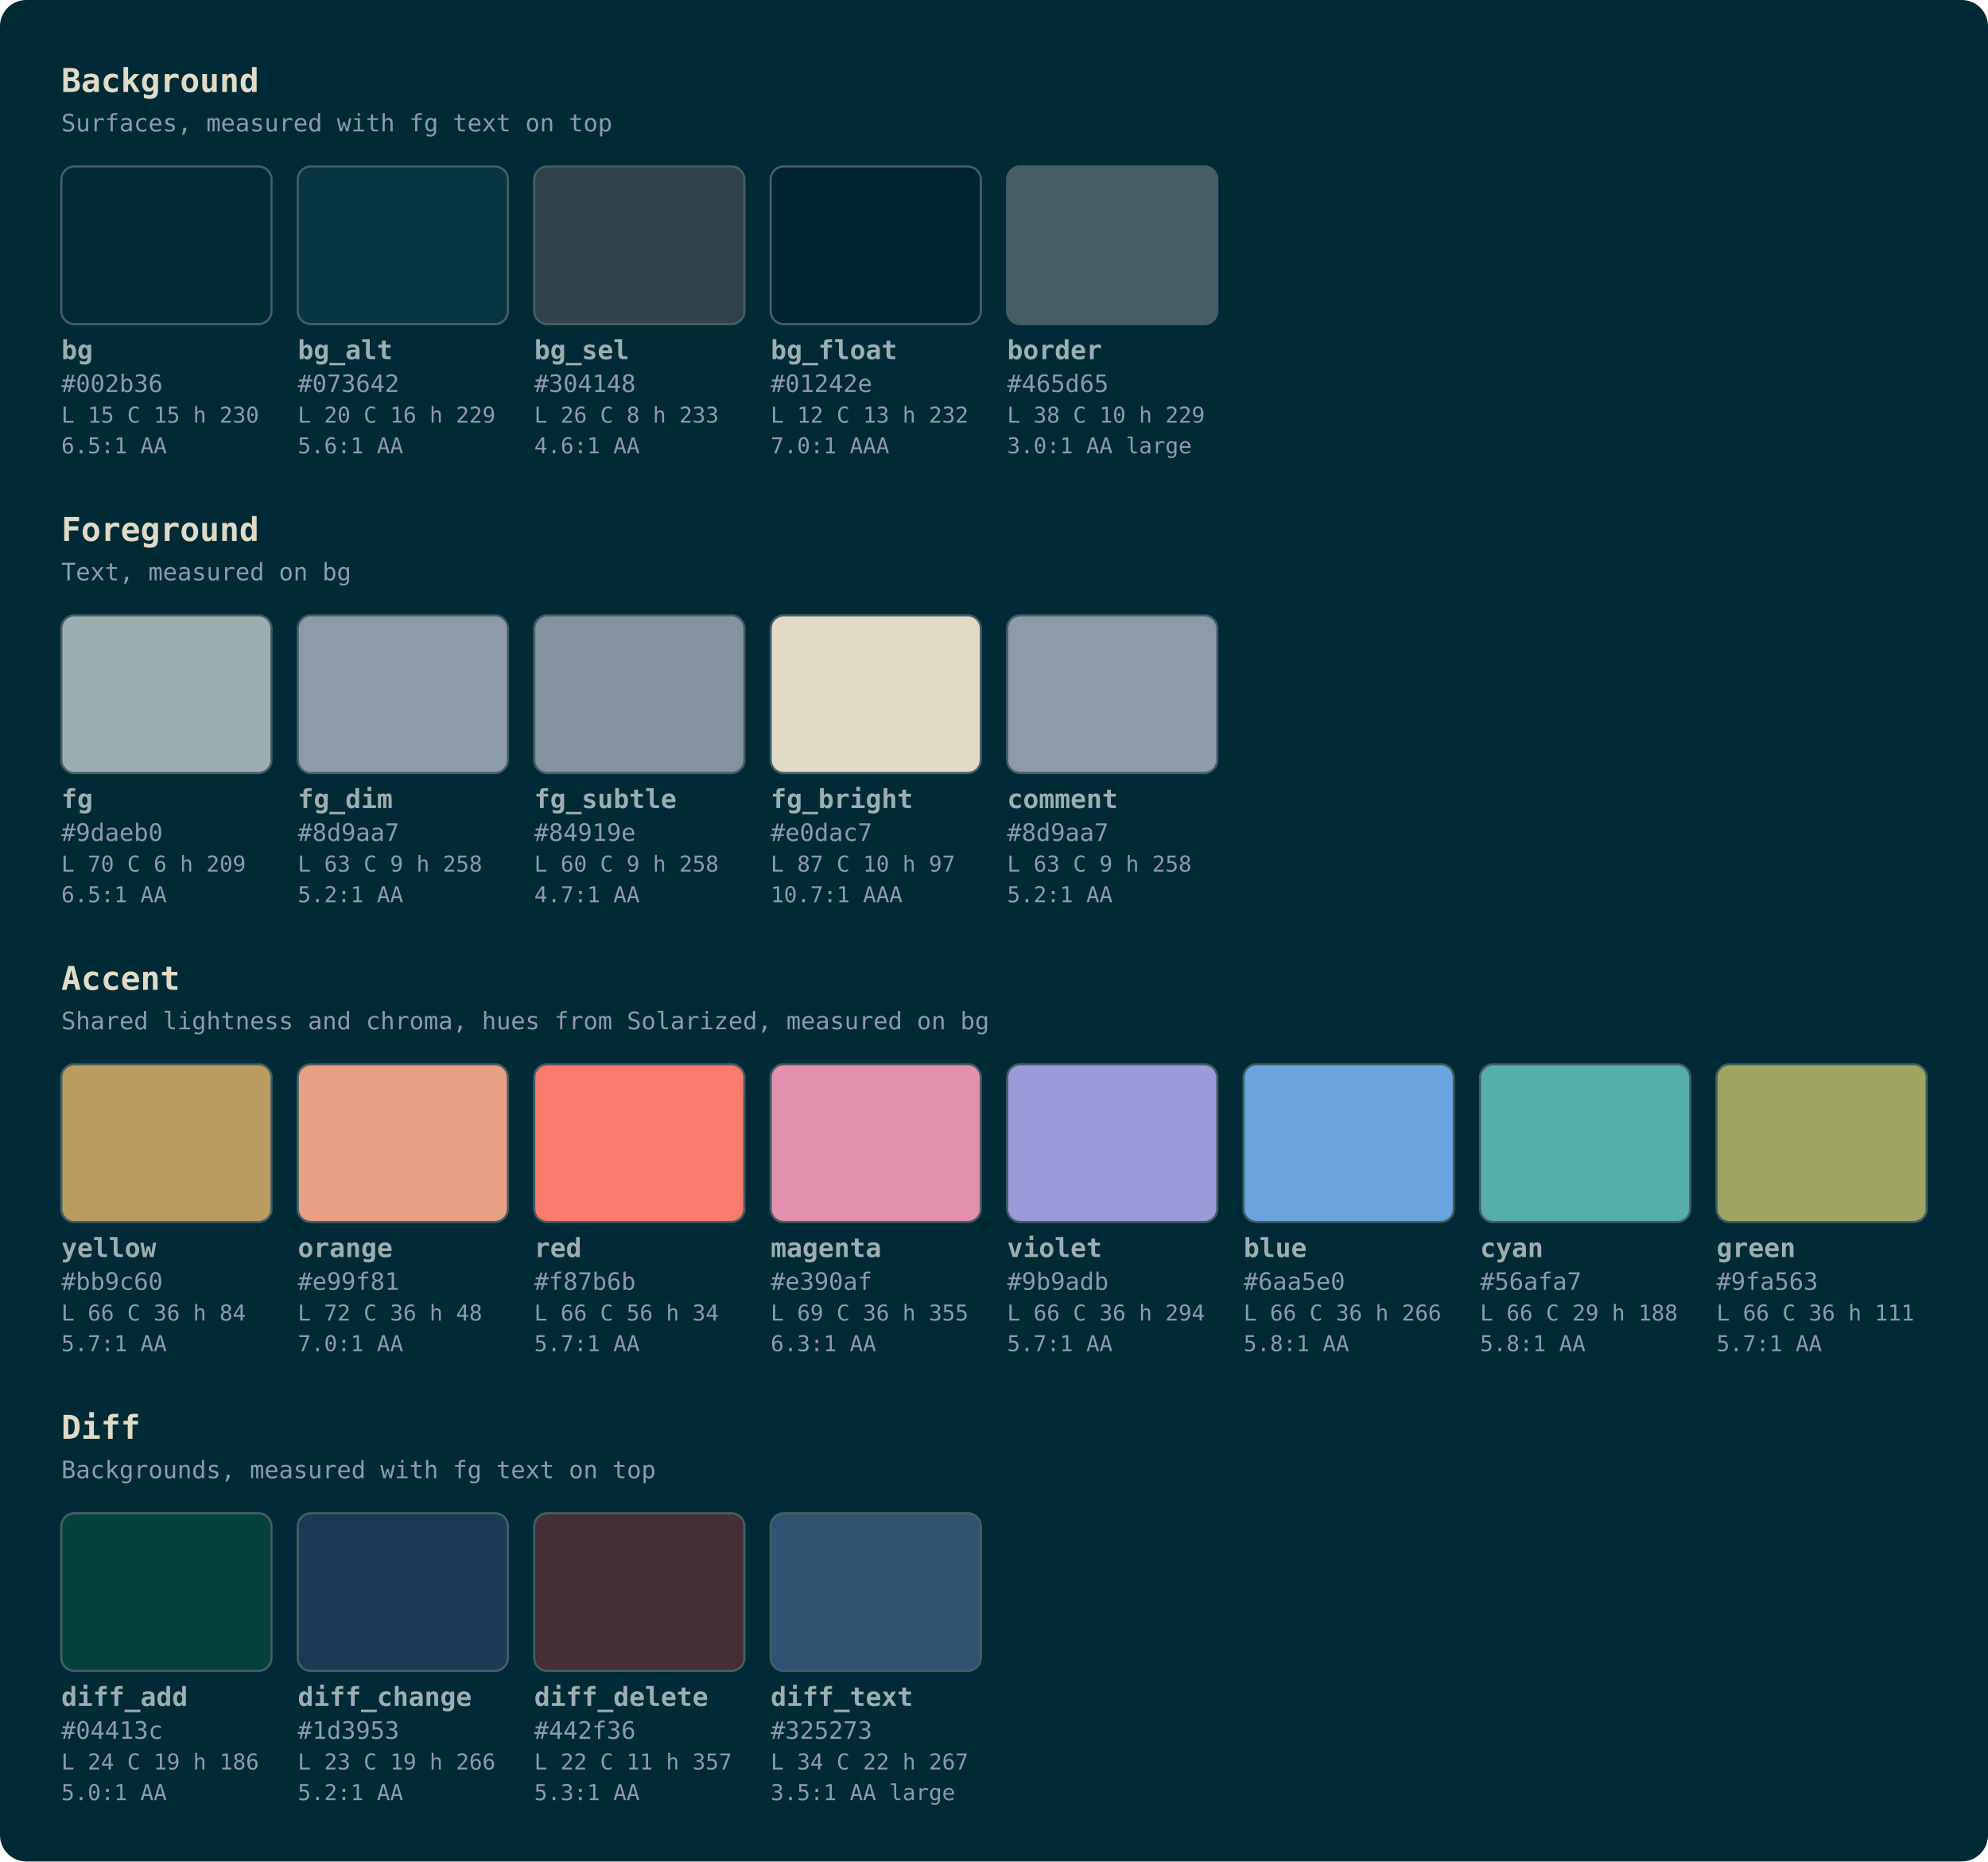
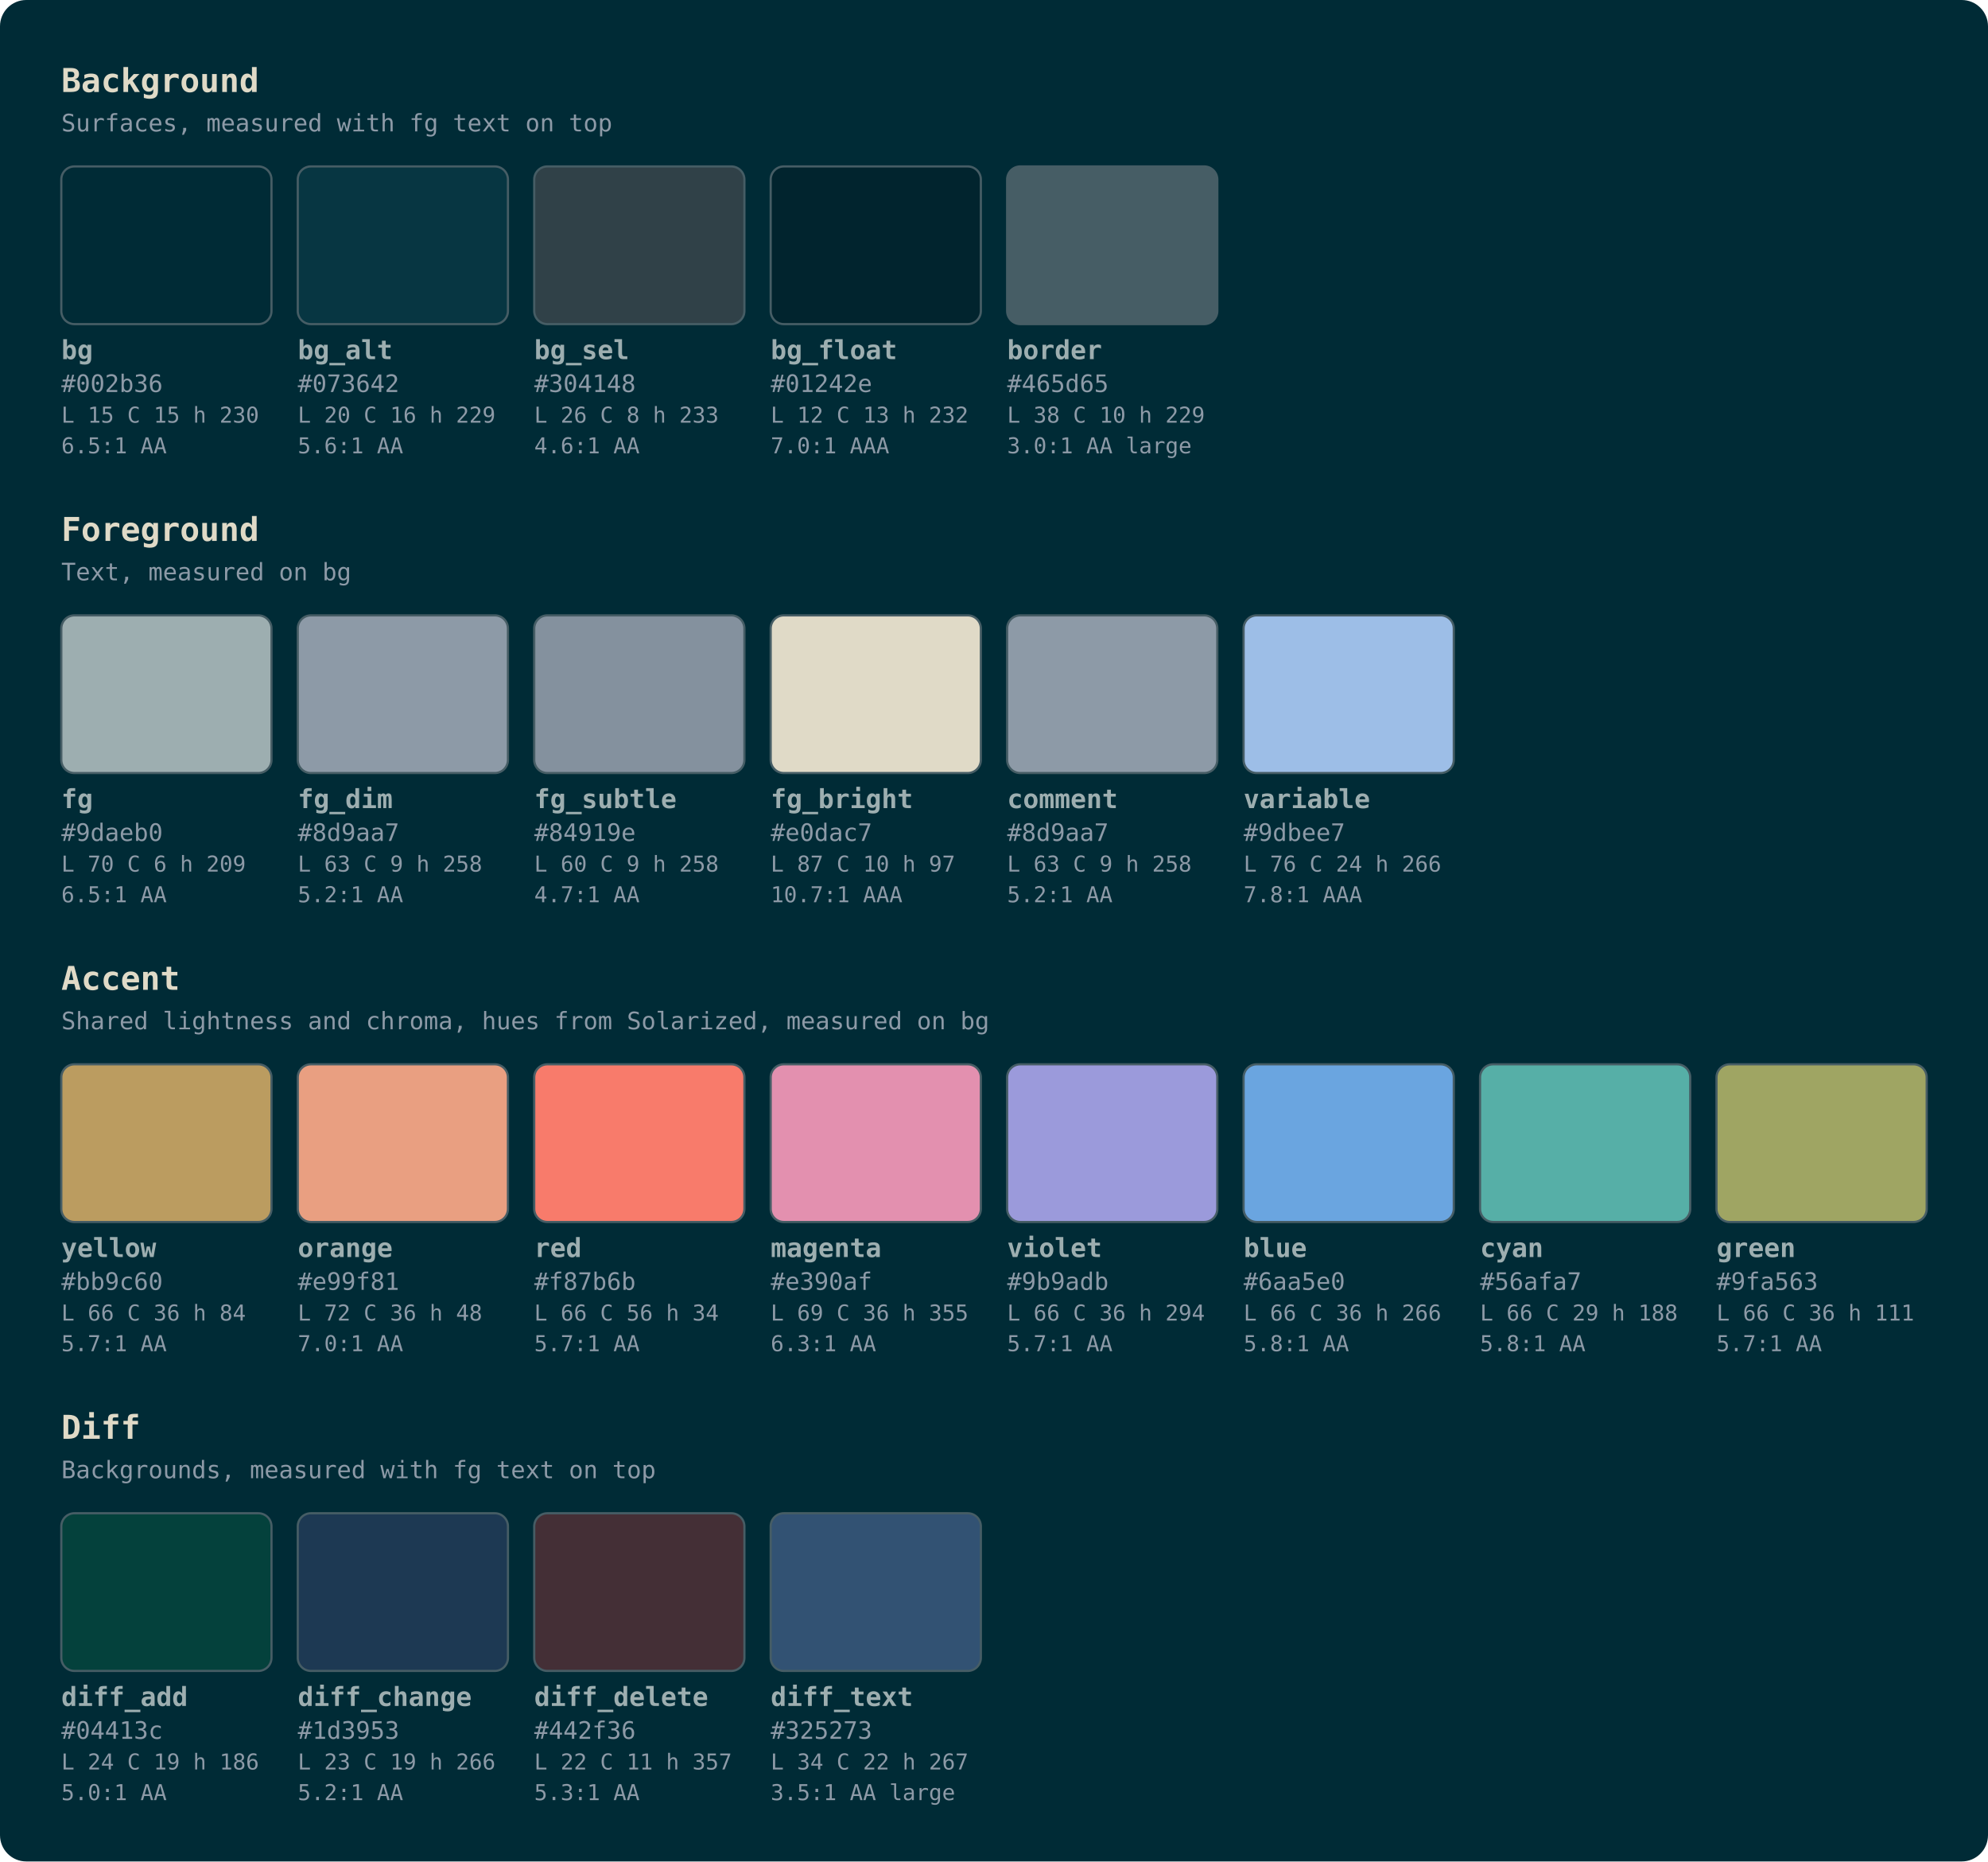
<svg xmlns="http://www.w3.org/2000/svg" width="908" height="850" viewBox="0 0 908 850" font-family="JetBrains Mono, SF Mono, Menlo, Consolas, monospace">
  <rect width="908" height="850" rx="12" fill="#002b36" />
  <text x="28" y="42" fill="#e0dac7" font-size="15" font-weight="bold">Background</text>
  <text x="28" y="60" fill="#8d9aa7" font-size="11">Surfaces, measured with fg text on top</text>
  <rect x="28" y="76" width="96" height="72" rx="6" fill="#002b36" stroke="#465d65" />
  <text x="28" y="164" fill="#9daeb0" font-size="12" font-weight="bold">bg</text>
  <text x="28" y="179" fill="#8d9aa7" font-size="11">#002b36</text>
  <text x="28" y="193" fill="#8d9aa7" font-size="10">L 15  C 15  h 230</text>
  <text x="28" y="207" fill="#8d9aa7" font-size="10">6.5:1  AA</text>
  <rect x="136" y="76" width="96" height="72" rx="6" fill="#073642" stroke="#465d65" />
  <text x="136" y="164" fill="#9daeb0" font-size="12" font-weight="bold">bg_alt</text>
  <text x="136" y="179" fill="#8d9aa7" font-size="11">#073642</text>
  <text x="136" y="193" fill="#8d9aa7" font-size="10">L 20  C 16  h 229</text>
  <text x="136" y="207" fill="#8d9aa7" font-size="10">5.6:1  AA</text>
  <rect x="244" y="76" width="96" height="72" rx="6" fill="#304148" stroke="#465d65" />
  <text x="244" y="164" fill="#9daeb0" font-size="12" font-weight="bold">bg_sel</text>
  <text x="244" y="179" fill="#8d9aa7" font-size="11">#304148</text>
  <text x="244" y="193" fill="#8d9aa7" font-size="10">L 26  C 8  h 233</text>
  <text x="244" y="207" fill="#8d9aa7" font-size="10">4.6:1  AA</text>
  <rect x="352" y="76" width="96" height="72" rx="6" fill="#01242e" stroke="#465d65" />
  <text x="352" y="164" fill="#9daeb0" font-size="12" font-weight="bold">bg_float</text>
  <text x="352" y="179" fill="#8d9aa7" font-size="11">#01242e</text>
  <text x="352" y="193" fill="#8d9aa7" font-size="10">L 12  C 13  h 232</text>
  <text x="352" y="207" fill="#8d9aa7" font-size="10">7.0:1  AAA</text>
  <rect x="460" y="76" width="96" height="72" rx="6" fill="#465d65" stroke="#465d65" />
  <text x="460" y="164" fill="#9daeb0" font-size="12" font-weight="bold">border</text>
  <text x="460" y="179" fill="#8d9aa7" font-size="11">#465d65</text>
  <text x="460" y="193" fill="#8d9aa7" font-size="10">L 38  C 10  h 229</text>
  <text x="460" y="207" fill="#8d9aa7" font-size="10">3.0:1  AA large</text>
  <text x="28" y="247" fill="#e0dac7" font-size="15" font-weight="bold">Foreground</text>
  <text x="28" y="265" fill="#8d9aa7" font-size="11">Text, measured on bg</text>
  <rect x="28" y="281" width="96" height="72" rx="6" fill="#9daeb0" stroke="#465d65" />
  <text x="28" y="369" fill="#9daeb0" font-size="12" font-weight="bold">fg</text>
  <text x="28" y="384" fill="#8d9aa7" font-size="11">#9daeb0</text>
  <text x="28" y="398" fill="#8d9aa7" font-size="10">L 70  C 6  h 209</text>
  <text x="28" y="412" fill="#8d9aa7" font-size="10">6.5:1  AA</text>
  <rect x="136" y="281" width="96" height="72" rx="6" fill="#8d9aa7" stroke="#465d65" />
  <text x="136" y="369" fill="#9daeb0" font-size="12" font-weight="bold">fg_dim</text>
  <text x="136" y="384" fill="#8d9aa7" font-size="11">#8d9aa7</text>
  <text x="136" y="398" fill="#8d9aa7" font-size="10">L 63  C 9  h 258</text>
  <text x="136" y="412" fill="#8d9aa7" font-size="10">5.2:1  AA</text>
  <rect x="244" y="281" width="96" height="72" rx="6" fill="#84919e" stroke="#465d65" />
  <text x="244" y="369" fill="#9daeb0" font-size="12" font-weight="bold">fg_subtle</text>
  <text x="244" y="384" fill="#8d9aa7" font-size="11">#84919e</text>
  <text x="244" y="398" fill="#8d9aa7" font-size="10">L 60  C 9  h 258</text>
  <text x="244" y="412" fill="#8d9aa7" font-size="10">4.7:1  AA</text>
  <rect x="352" y="281" width="96" height="72" rx="6" fill="#e0dac7" stroke="#465d65" />
  <text x="352" y="369" fill="#9daeb0" font-size="12" font-weight="bold">fg_bright</text>
  <text x="352" y="384" fill="#8d9aa7" font-size="11">#e0dac7</text>
  <text x="352" y="398" fill="#8d9aa7" font-size="10">L 87  C 10  h 97</text>
  <text x="352" y="412" fill="#8d9aa7" font-size="10">10.7:1  AAA</text>
  <rect x="460" y="281" width="96" height="72" rx="6" fill="#8d9aa7" stroke="#465d65" />
  <text x="460" y="369" fill="#9daeb0" font-size="12" font-weight="bold">comment</text>
  <text x="460" y="384" fill="#8d9aa7" font-size="11">#8d9aa7</text>
  <text x="460" y="398" fill="#8d9aa7" font-size="10">L 63  C 9  h 258</text>
  <text x="460" y="412" fill="#8d9aa7" font-size="10">5.2:1  AA</text>
+   <rect x="568" y="281" width="96" height="72" rx="6" fill="#9dbee7" stroke="#465d65" />
+   <text x="568" y="369" fill="#9daeb0" font-size="12" font-weight="bold">variable</text>
+   <text x="568" y="384" fill="#8d9aa7" font-size="11">#9dbee7</text>
+   <text x="568" y="398" fill="#8d9aa7" font-size="10">L 76  C 24  h 266</text>
+   <text x="568" y="412" fill="#8d9aa7" font-size="10">7.8:1  AAA</text>
  <text x="28" y="452" fill="#e0dac7" font-size="15" font-weight="bold">Accent</text>
  <text x="28" y="470" fill="#8d9aa7" font-size="11">Shared lightness and chroma, hues from Solarized, measured on bg</text>
  <rect x="28" y="486" width="96" height="72" rx="6" fill="#bb9c60" stroke="#465d65" />
  <text x="28" y="574" fill="#9daeb0" font-size="12" font-weight="bold">yellow</text>
  <text x="28" y="589" fill="#8d9aa7" font-size="11">#bb9c60</text>
  <text x="28" y="603" fill="#8d9aa7" font-size="10">L 66  C 36  h 84</text>
  <text x="28" y="617" fill="#8d9aa7" font-size="10">5.7:1  AA</text>
  <rect x="136" y="486" width="96" height="72" rx="6" fill="#e99f81" stroke="#465d65" />
  <text x="136" y="574" fill="#9daeb0" font-size="12" font-weight="bold">orange</text>
  <text x="136" y="589" fill="#8d9aa7" font-size="11">#e99f81</text>
  <text x="136" y="603" fill="#8d9aa7" font-size="10">L 72  C 36  h 48</text>
  <text x="136" y="617" fill="#8d9aa7" font-size="10">7.0:1  AA</text>
  <rect x="244" y="486" width="96" height="72" rx="6" fill="#f87b6b" stroke="#465d65" />
  <text x="244" y="574" fill="#9daeb0" font-size="12" font-weight="bold">red</text>
  <text x="244" y="589" fill="#8d9aa7" font-size="11">#f87b6b</text>
  <text x="244" y="603" fill="#8d9aa7" font-size="10">L 66  C 56  h 34</text>
  <text x="244" y="617" fill="#8d9aa7" font-size="10">5.7:1  AA</text>
  <rect x="352" y="486" width="96" height="72" rx="6" fill="#e390af" stroke="#465d65" />
  <text x="352" y="574" fill="#9daeb0" font-size="12" font-weight="bold">magenta</text>
  <text x="352" y="589" fill="#8d9aa7" font-size="11">#e390af</text>
  <text x="352" y="603" fill="#8d9aa7" font-size="10">L 69  C 36  h 355</text>
  <text x="352" y="617" fill="#8d9aa7" font-size="10">6.3:1  AA</text>
  <rect x="460" y="486" width="96" height="72" rx="6" fill="#9b9adb" stroke="#465d65" />
  <text x="460" y="574" fill="#9daeb0" font-size="12" font-weight="bold">violet</text>
  <text x="460" y="589" fill="#8d9aa7" font-size="11">#9b9adb</text>
  <text x="460" y="603" fill="#8d9aa7" font-size="10">L 66  C 36  h 294</text>
  <text x="460" y="617" fill="#8d9aa7" font-size="10">5.7:1  AA</text>
  <rect x="568" y="486" width="96" height="72" rx="6" fill="#6aa5e0" stroke="#465d65" />
  <text x="568" y="574" fill="#9daeb0" font-size="12" font-weight="bold">blue</text>
  <text x="568" y="589" fill="#8d9aa7" font-size="11">#6aa5e0</text>
  <text x="568" y="603" fill="#8d9aa7" font-size="10">L 66  C 36  h 266</text>
  <text x="568" y="617" fill="#8d9aa7" font-size="10">5.8:1  AA</text>
  <rect x="676" y="486" width="96" height="72" rx="6" fill="#56afa7" stroke="#465d65" />
  <text x="676" y="574" fill="#9daeb0" font-size="12" font-weight="bold">cyan</text>
  <text x="676" y="589" fill="#8d9aa7" font-size="11">#56afa7</text>
  <text x="676" y="603" fill="#8d9aa7" font-size="10">L 66  C 29  h 188</text>
  <text x="676" y="617" fill="#8d9aa7" font-size="10">5.8:1  AA</text>
  <rect x="784" y="486" width="96" height="72" rx="6" fill="#9fa563" stroke="#465d65" />
  <text x="784" y="574" fill="#9daeb0" font-size="12" font-weight="bold">green</text>
  <text x="784" y="589" fill="#8d9aa7" font-size="11">#9fa563</text>
  <text x="784" y="603" fill="#8d9aa7" font-size="10">L 66  C 36  h 111</text>
  <text x="784" y="617" fill="#8d9aa7" font-size="10">5.7:1  AA</text>
  <text x="28" y="657" fill="#e0dac7" font-size="15" font-weight="bold">Diff</text>
  <text x="28" y="675" fill="#8d9aa7" font-size="11">Backgrounds, measured with fg text on top</text>
  <rect x="28" y="691" width="96" height="72" rx="6" fill="#04413c" stroke="#465d65" />
  <text x="28" y="779" fill="#9daeb0" font-size="12" font-weight="bold">diff_add</text>
  <text x="28" y="794" fill="#8d9aa7" font-size="11">#04413c</text>
  <text x="28" y="808" fill="#8d9aa7" font-size="10">L 24  C 19  h 186</text>
  <text x="28" y="822" fill="#8d9aa7" font-size="10">5.0:1  AA</text>
  <rect x="136" y="691" width="96" height="72" rx="6" fill="#1d3953" stroke="#465d65" />
  <text x="136" y="779" fill="#9daeb0" font-size="12" font-weight="bold">diff_change</text>
  <text x="136" y="794" fill="#8d9aa7" font-size="11">#1d3953</text>
  <text x="136" y="808" fill="#8d9aa7" font-size="10">L 23  C 19  h 266</text>
  <text x="136" y="822" fill="#8d9aa7" font-size="10">5.2:1  AA</text>
  <rect x="244" y="691" width="96" height="72" rx="6" fill="#442f36" stroke="#465d65" />
  <text x="244" y="779" fill="#9daeb0" font-size="12" font-weight="bold">diff_delete</text>
  <text x="244" y="794" fill="#8d9aa7" font-size="11">#442f36</text>
  <text x="244" y="808" fill="#8d9aa7" font-size="10">L 22  C 11  h 357</text>
  <text x="244" y="822" fill="#8d9aa7" font-size="10">5.3:1  AA</text>
  <rect x="352" y="691" width="96" height="72" rx="6" fill="#325273" stroke="#465d65" />
  <text x="352" y="779" fill="#9daeb0" font-size="12" font-weight="bold">diff_text</text>
  <text x="352" y="794" fill="#8d9aa7" font-size="11">#325273</text>
  <text x="352" y="808" fill="#8d9aa7" font-size="10">L 34  C 22  h 267</text>
  <text x="352" y="822" fill="#8d9aa7" font-size="10">3.5:1  AA large</text>
</svg>
